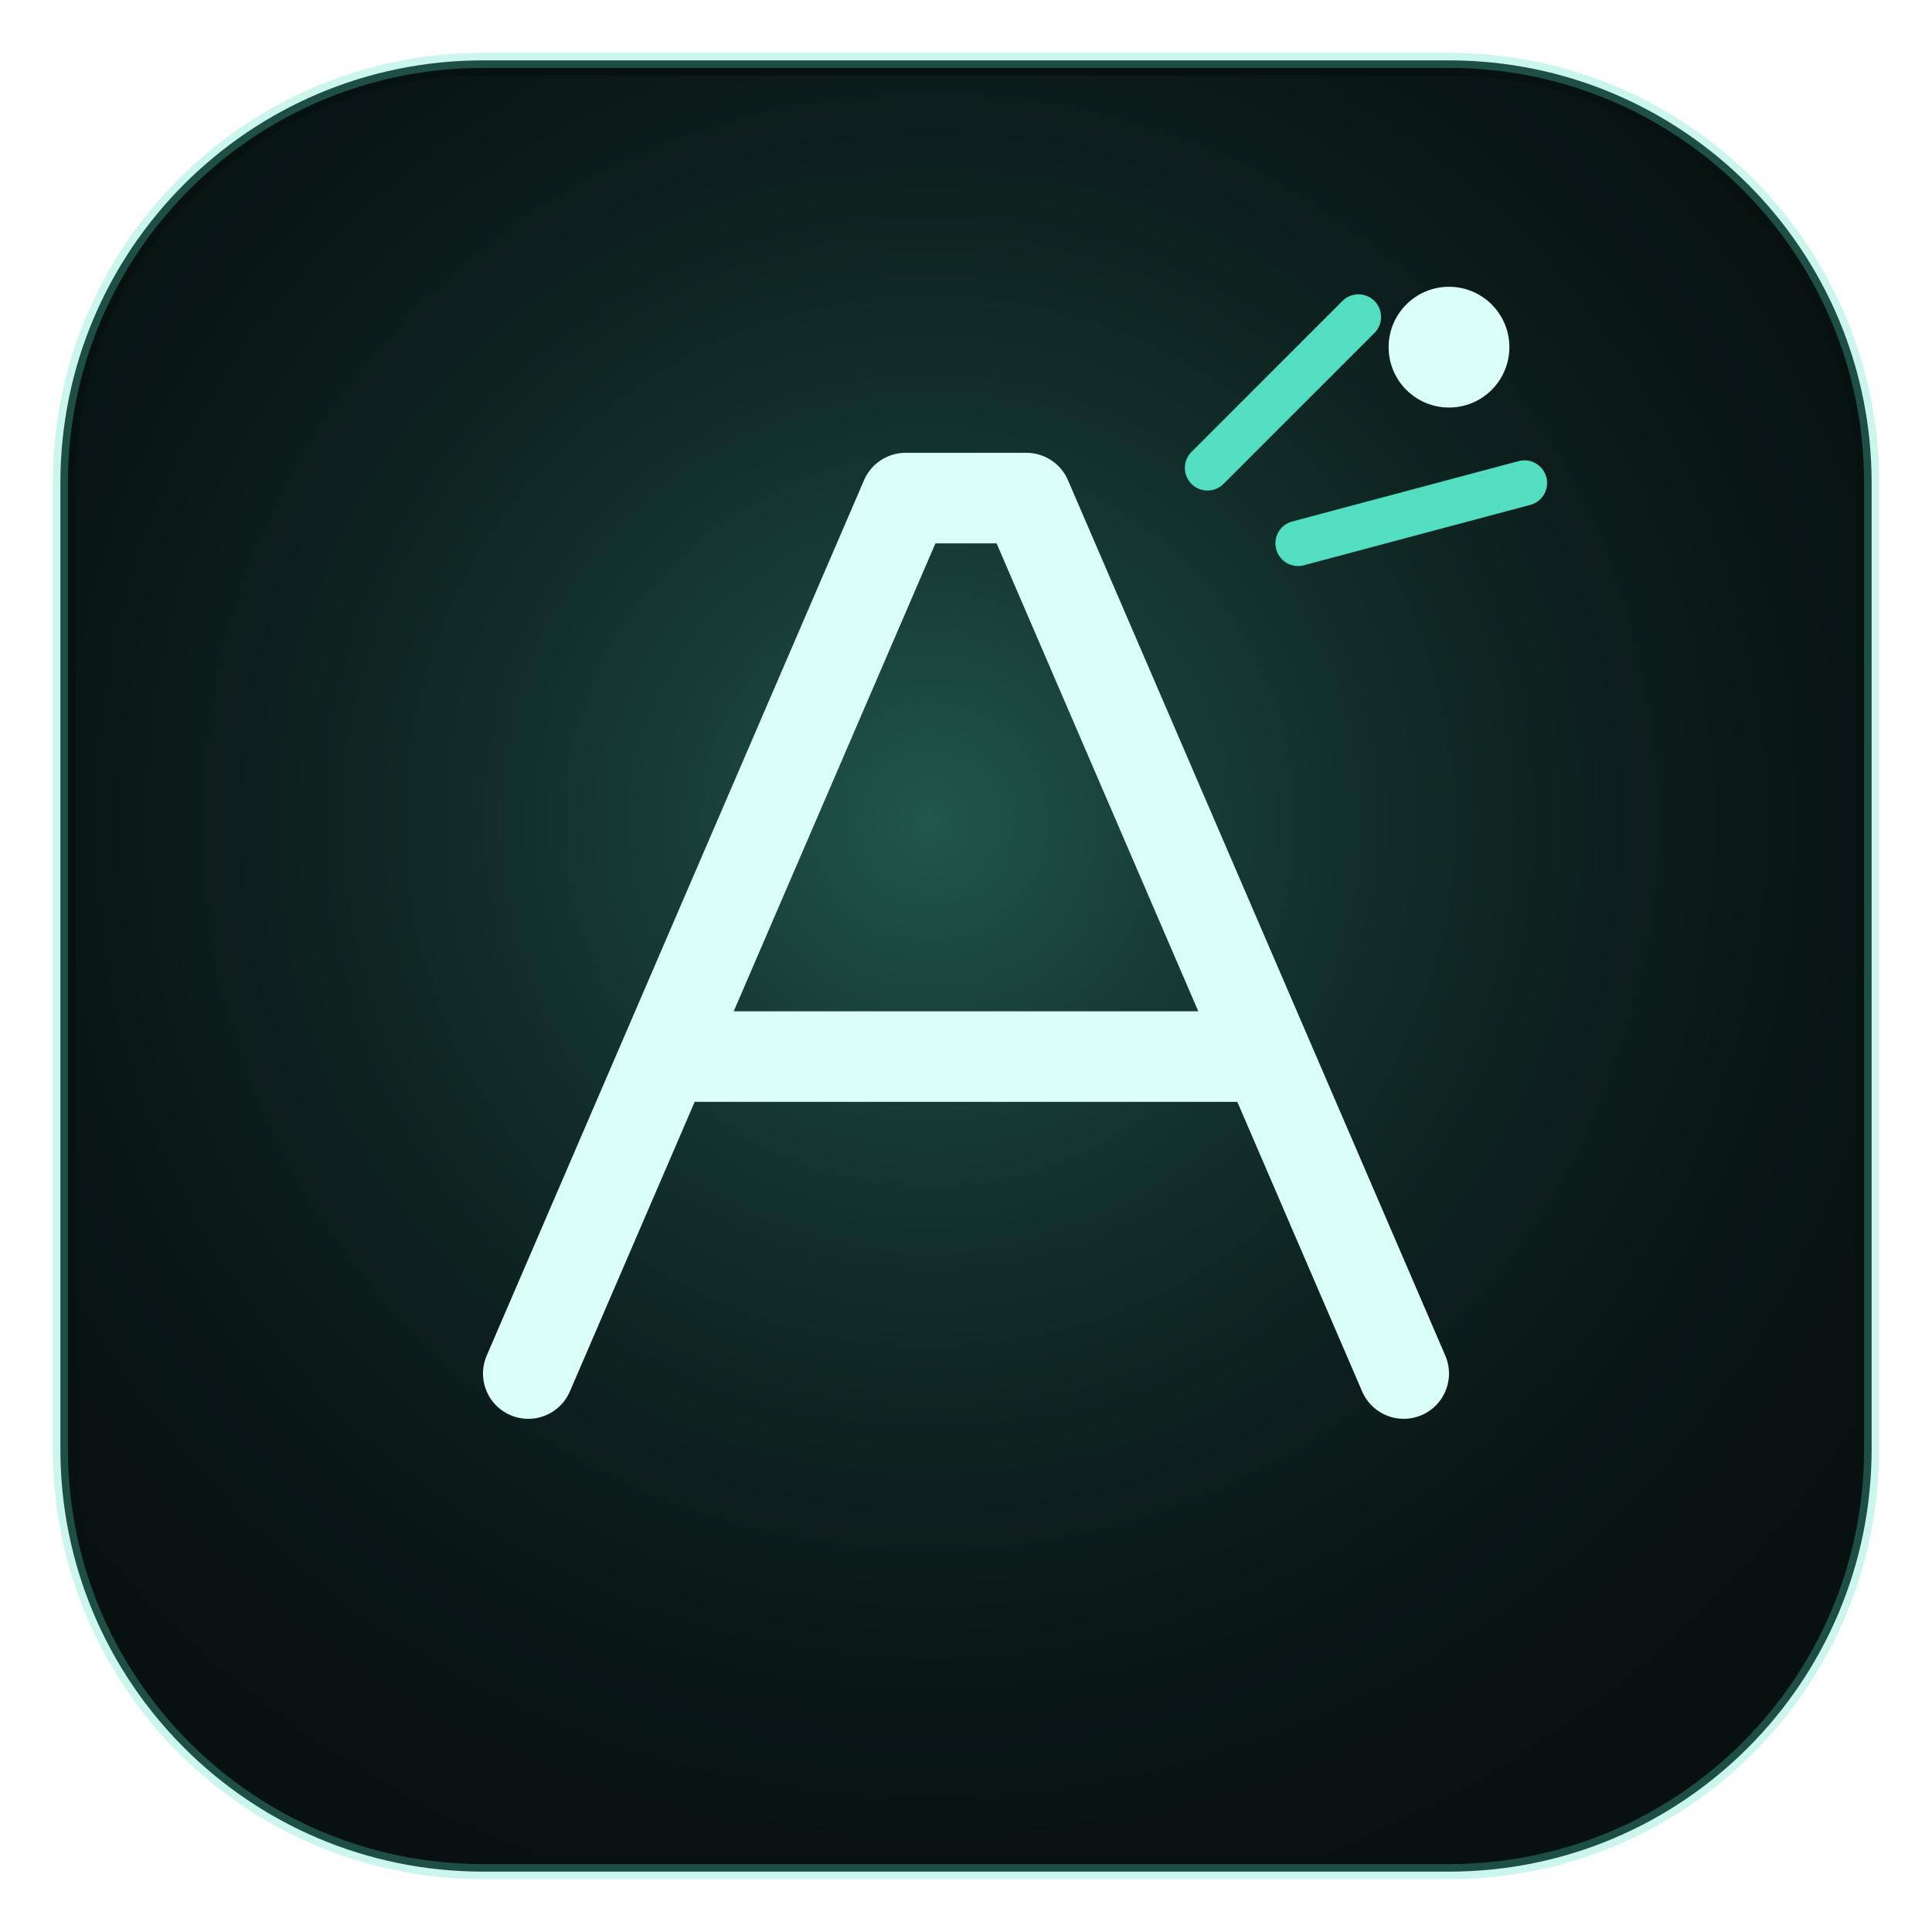
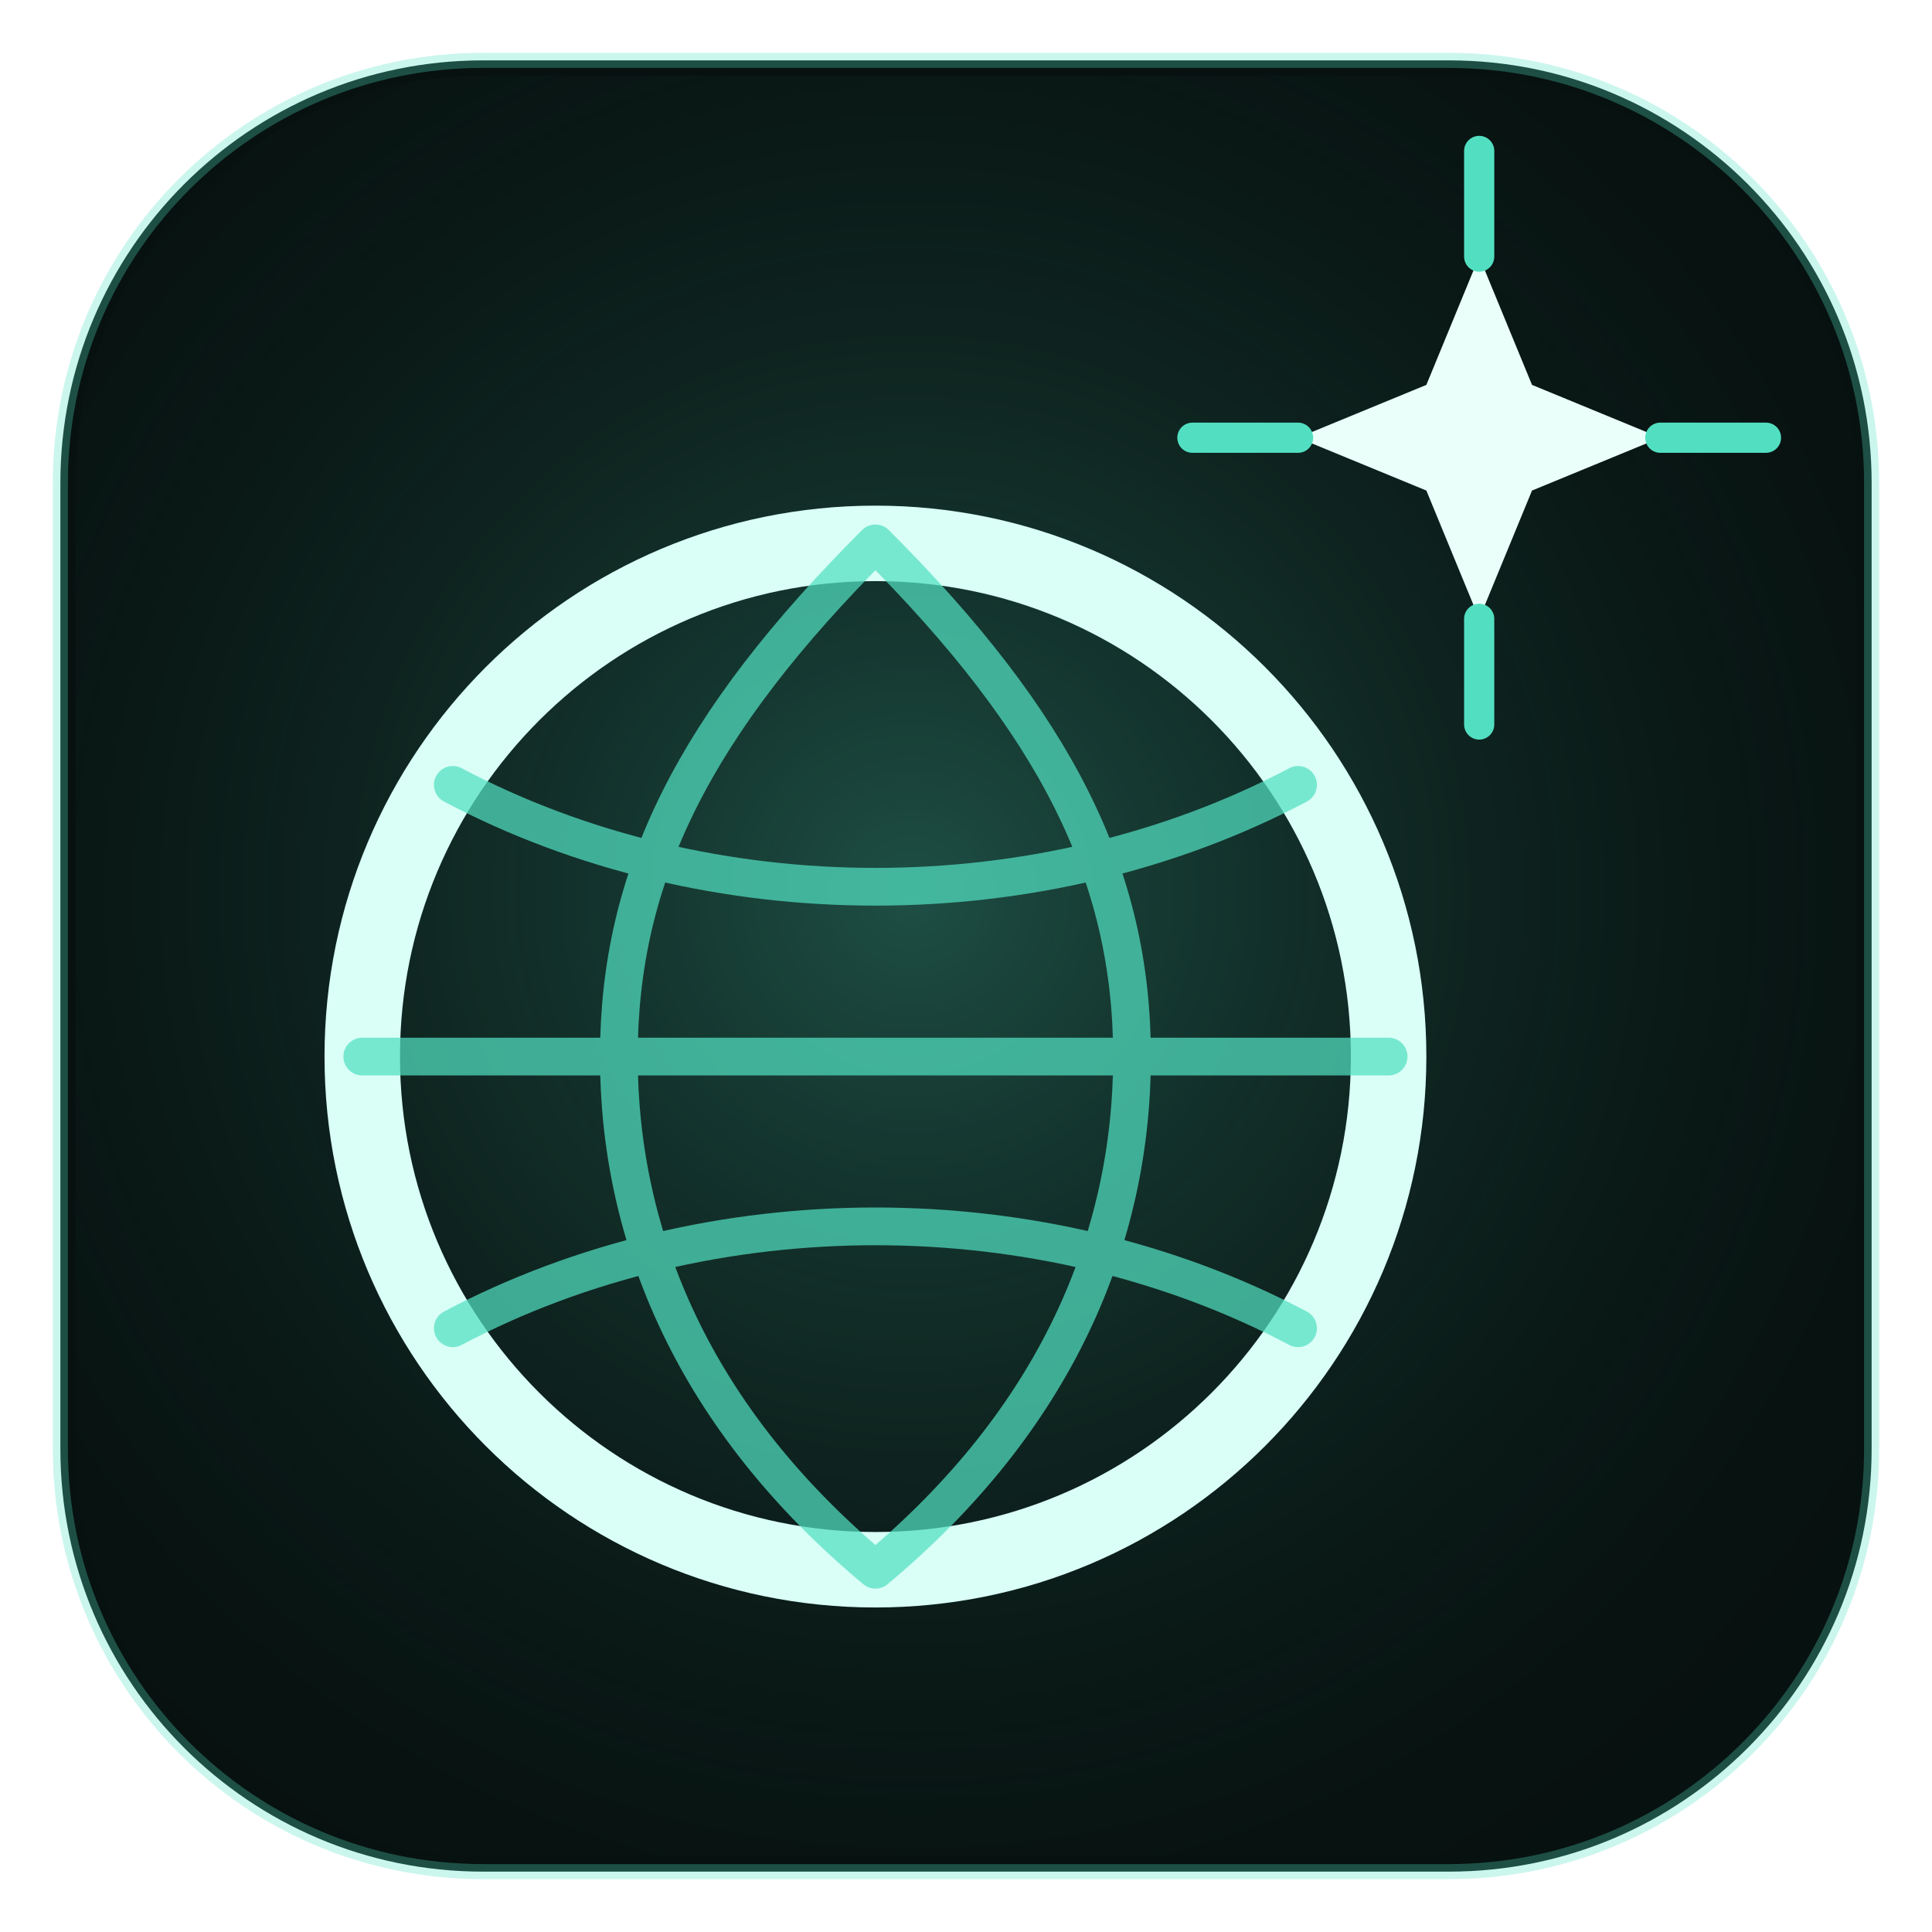
<svg xmlns="http://www.w3.org/2000/svg" viewBox="0 0 128 128">
  <defs>
-     <radialGradient id="g" cx="48%" cy="42%" r="70%">
-       <stop stop-color="#52dfc1" stop-opacity=".34" />
+     <radialGradient id="g" cx="47%" cy="46%" r="70%">
+       <stop stop-color="#52dfc1" stop-opacity=".3" />
      <stop offset="1" stop-color="#06080d" stop-opacity="0" />
    </radialGradient>
  </defs>
  <rect x="4" y="4" width="120" height="120" rx="28" fill="#07110f" stroke="#52dfc1" stroke-opacity=".3" />
  <rect x="5" y="5" width="118" height="118" rx="27" fill="url(#g)" />
-   <path d="m35 91 25-58h8l25 58M45 70h38" fill="none" stroke="#d9fff7" stroke-width="6" stroke-linecap="round" stroke-linejoin="round" />
-   <path d="m80 31 10-10m-4 15 15-4" stroke="#52dfc1" stroke-width="3" stroke-linecap="round" />
-   <circle cx="96" cy="23" r="4" fill="#d9fff7" />
+   <circle cx="58" cy="70" r="34" fill="none" stroke="#d9fff7" stroke-width="5" />
+   <path d="M24 70h68M30 52c17 9 39 9 56 0M30 88c17-9 39-9 56 0M58 36c-12 12-17 22-17 34s5 24 17 34M58 36c12 12 17 22 17 34s-5 24-17 34" fill="none" stroke="#52dfc1" stroke-opacity=".72" stroke-width="2.5" stroke-linecap="round" />
+   <path d="m98 17 3.5 8.5L110 29l-8.5 3.5L98 41l-3.5-8.5L86 29l8.5-3.5z" fill="#eafffa" />
+   <path d="M98 10v7M98 41v7M79 29h7M110 29h7" stroke="#52dfc1" stroke-width="2" stroke-linecap="round" />
</svg>
